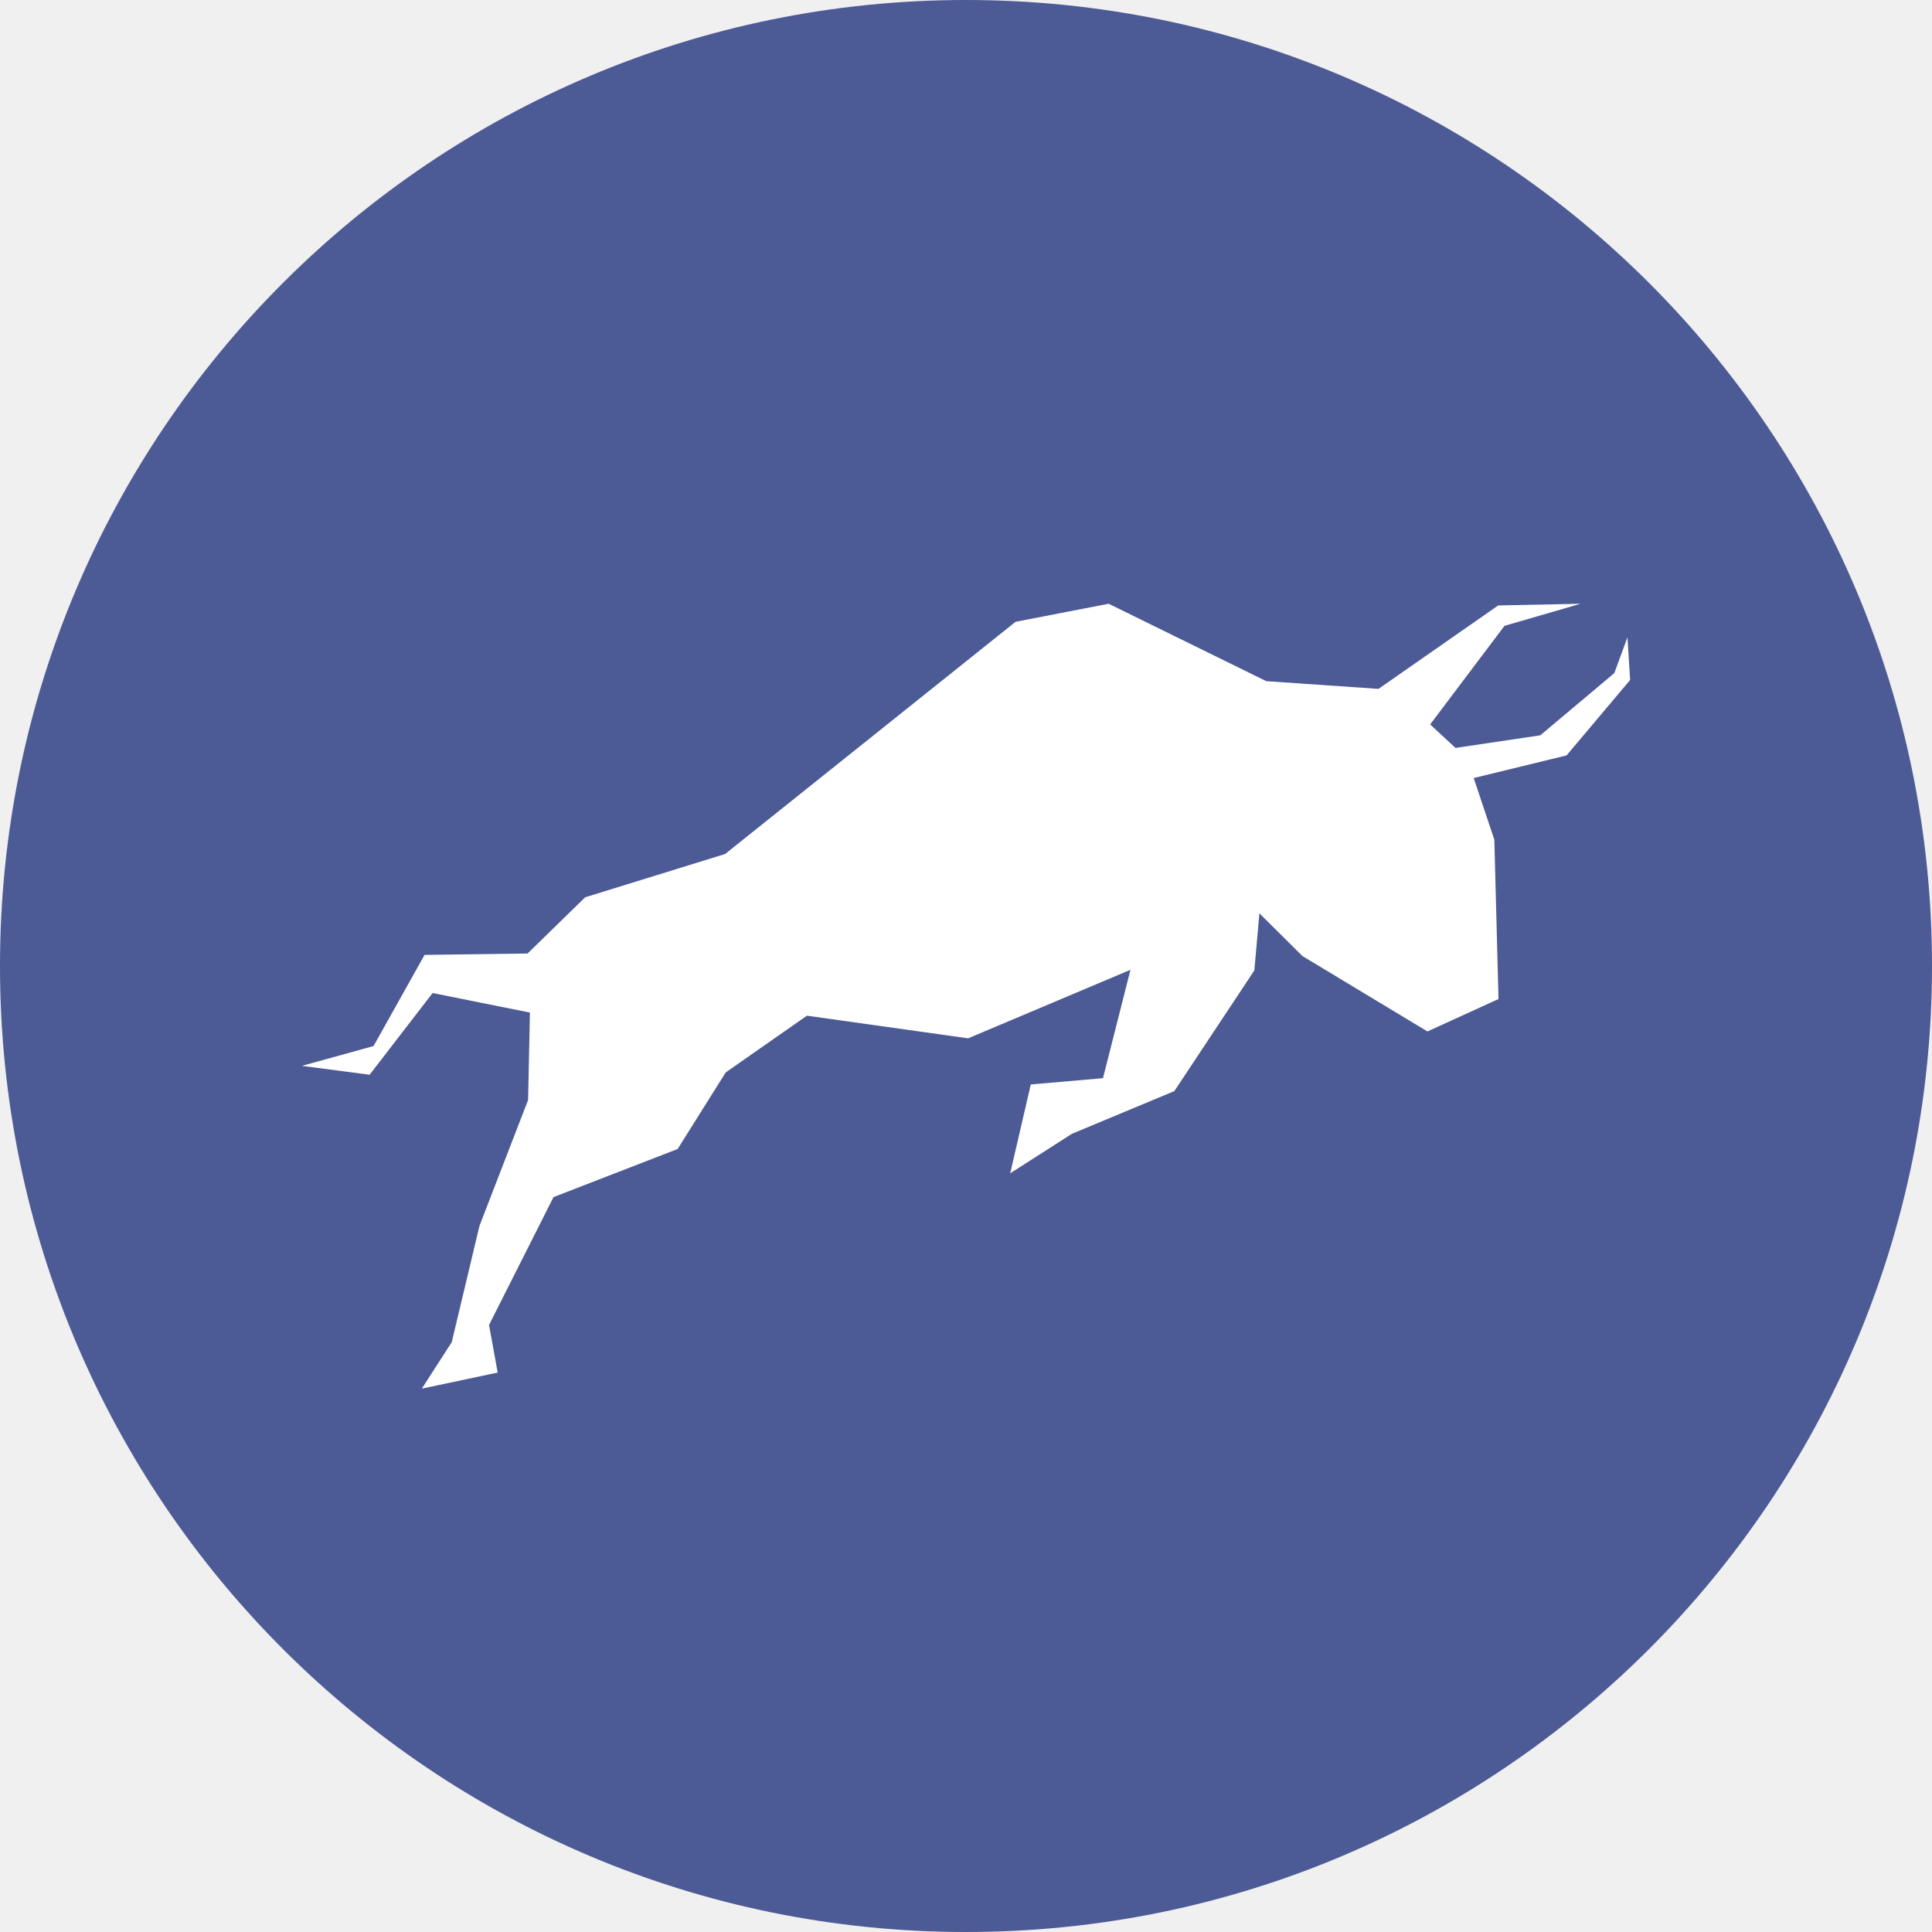
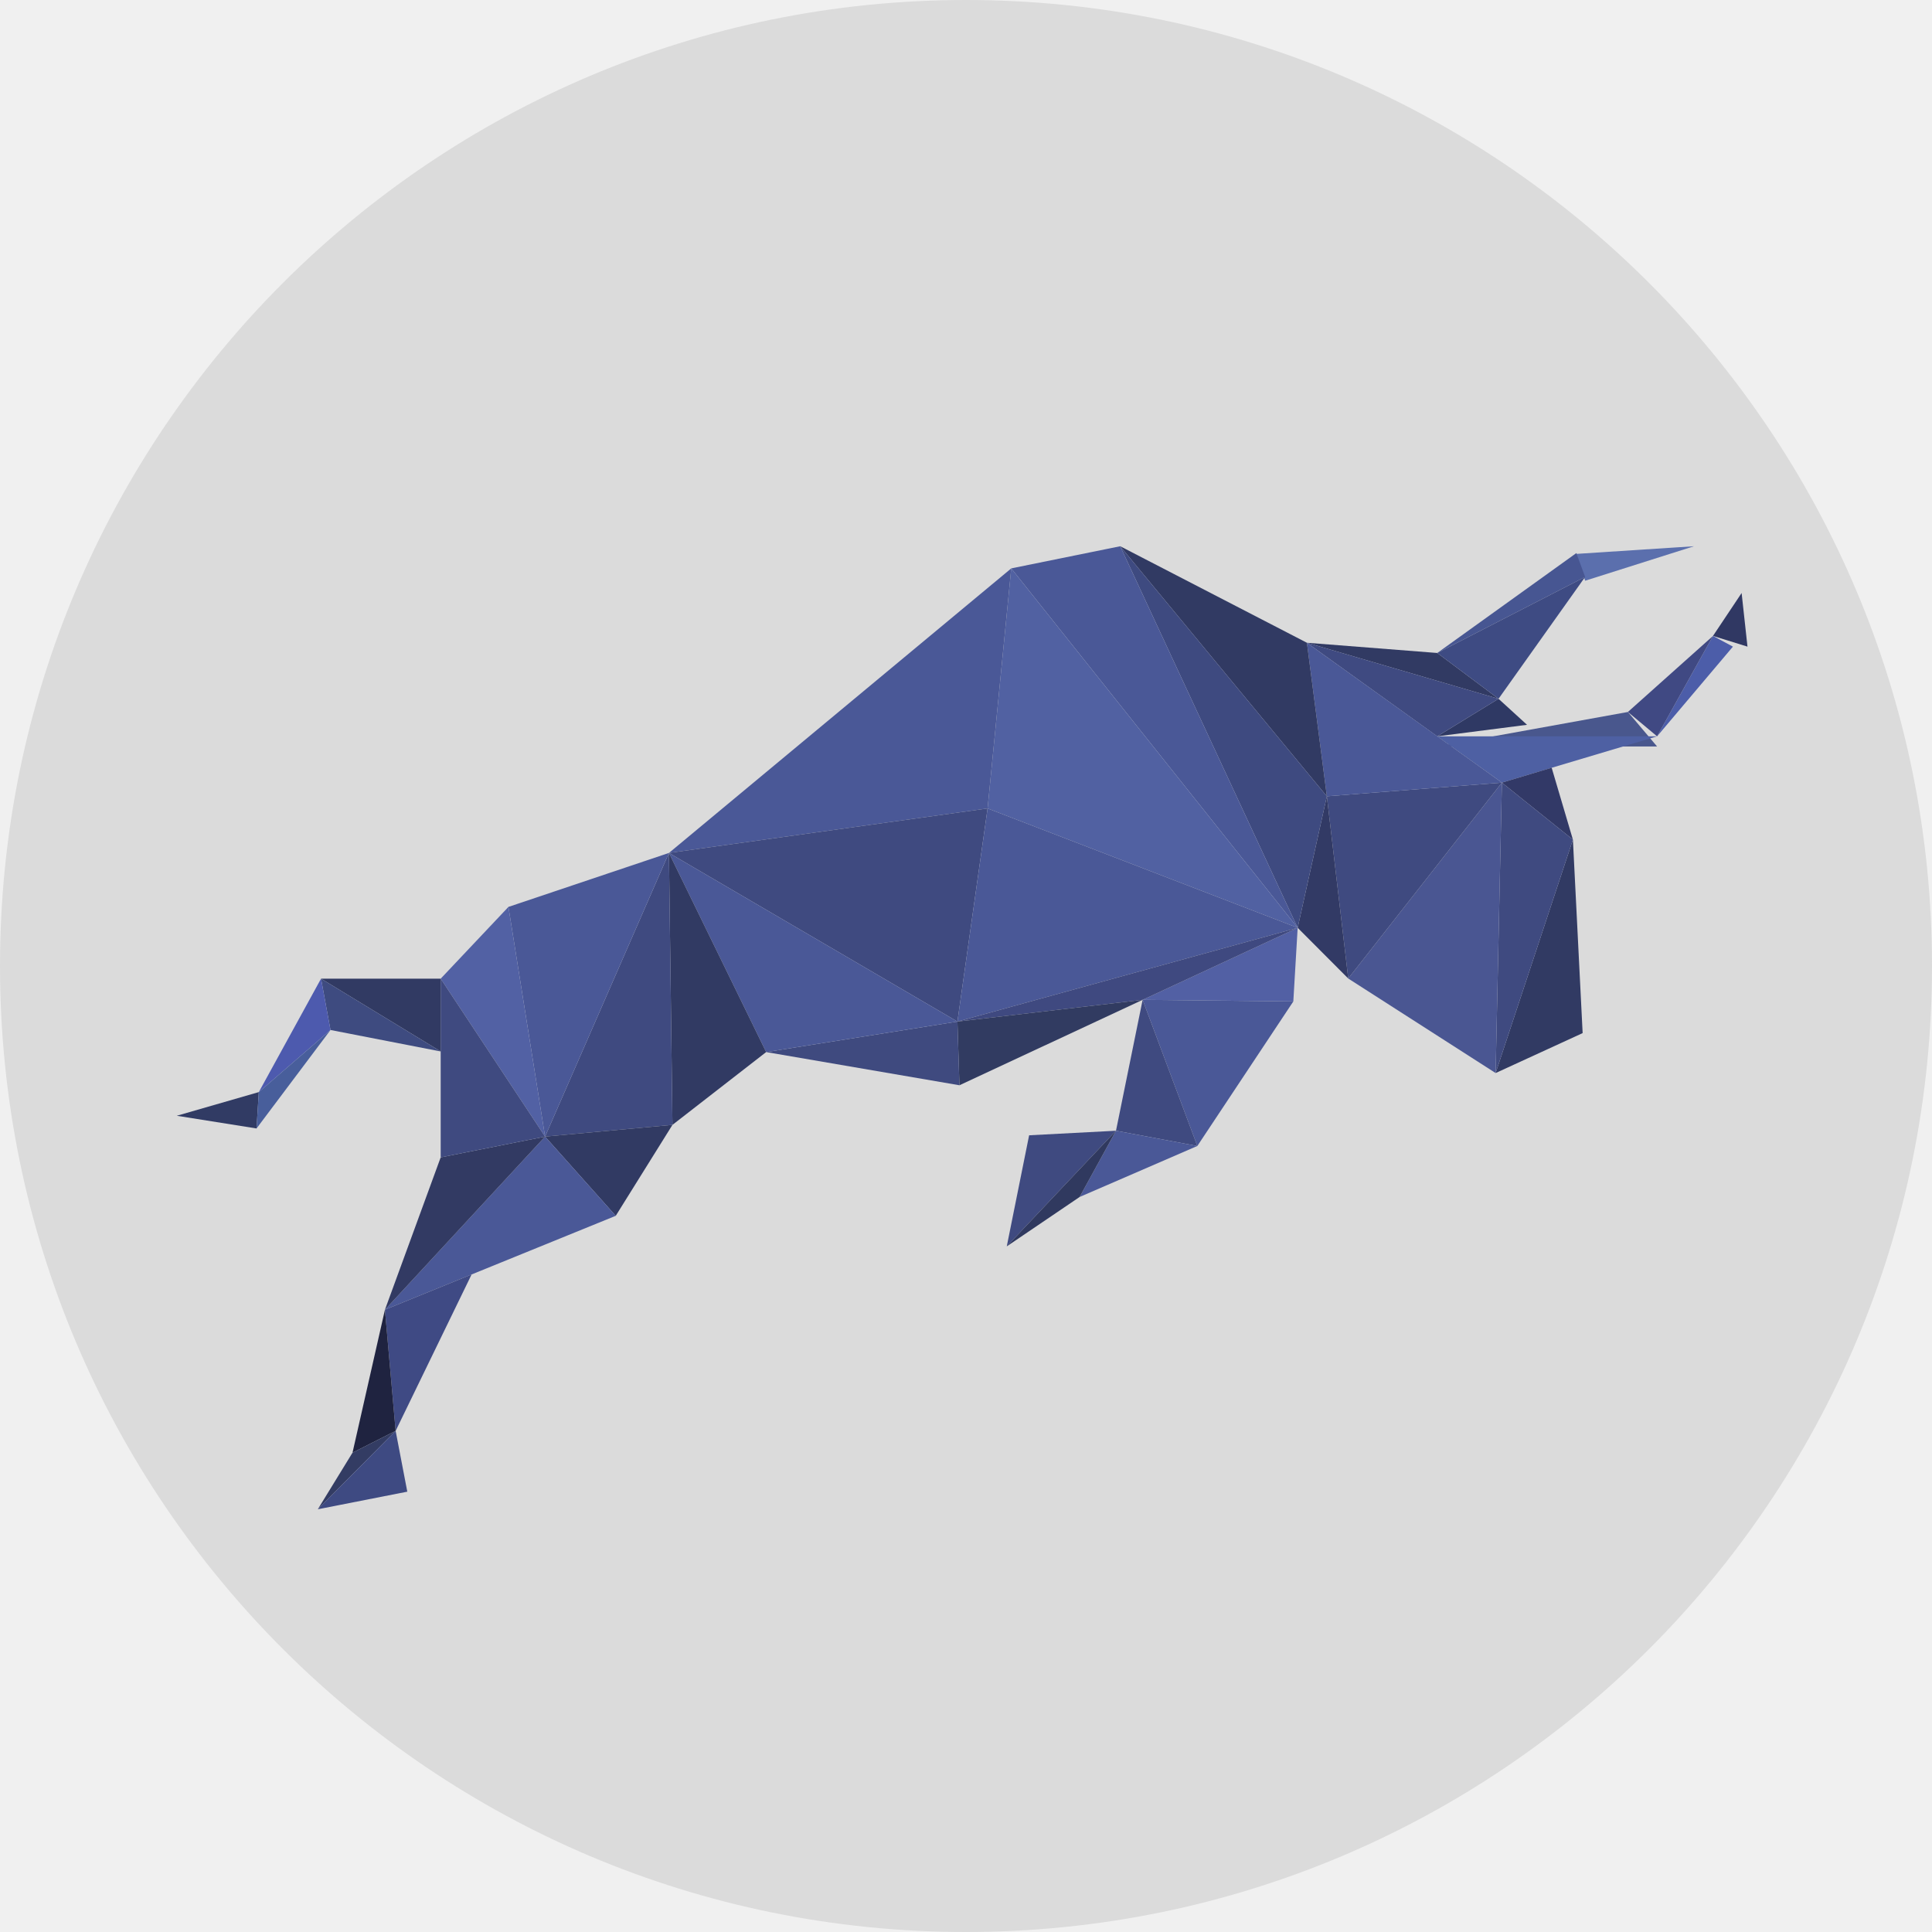
- <svg xmlns="http://www.w3.org/2000/svg" height="32" viewBox="0 0 32 32" width="32">
-   <g fill="none">
-     <circle cx="16" cy="16" fill="#4c5a95" r="16" />
-     <path d="M27 11.263l-.044-.707-.218.593-1.226 1.03-1.404.209-.42-.389 1.231-1.633 1.26-.366-1.364.028-1.983 1.382-1.859-.128L18.363 10l-1.542.299-4.811 3.846-2.318.717-.954.931-1.706.023-.845 1.51L5 17.654l1.122.147 1.043-1.353 1.612.323-.03 1.448-.805 2.084-.46 1.928-.495.769 1.256-.266-.143-.788 1.068-2.118 2.056-.797.796-1.268 1.345-.94 2.67.375 2.689-1.135-.455 1.795-1.196.104-.341 1.472 1.023-.655 1.696-.707 1.325-1.999.084-.945.712.707 2.071 1.249 1.177-.537-.069-2.639-.342-1.021 1.538-.375z" fill="#fff" />
+ <svg xmlns="http://www.w3.org/2000/svg" width="28px" height="28px" viewBox="0 0 28 28" version="1.1">
+   <defs />
+   <g id="Wallet" stroke="none" stroke-width="1" fill="none" fill-rule="evenodd">
+     <g id="Artboard" transform="translate(-49, -35)">
+       <g id="poly" transform="translate(49, 35)">
+         <g>
+           <circle id="Oval" fill="#DBDBDB" fill-rule="nonzero" cx="14" cy="14" r="14" />
+           <g id="Group" transform="translate(2.512821, 7.897436)" fill-rule="nonzero">
+             <polygon id="Shape" fill="#5B6FAD" points="20.333 0.13 20.46 0.519 22.038 0.019" />
+             <polygon id="Shape" fill="#313A63" points="16.428 1.418 19.205 2.23 18.317 1.566" />
+             <polygon id="Shape" fill="#303863" points="22.728 0.697 22.813 1.474 22.313 1.319" />
+             <polygon id="Shape" fill="#49578D" points="18.317 2.921 21.503 2.921 21.08 2.421" />
+             <polygon id="Shape" fill="#2F3964" points="19.205 2.23 19.618 2.607 18.317 2.774" />
+             <polygon id="Shape" fill="#4E60A3" points="19.254 3.445 21.503 2.774 18.317 2.774" />
+             <polygon id="Shape" fill="#3F4A81" points="16.428 1.418 18.317 2.774 19.205 2.23" />
+             <polygon id="Shape" fill="#323967" points="19.975 3.229 20.283 4.271 19.254 3.445" />
+             <polygon id="Shape" fill="#313A63" points="20.424 7.075 20.283 4.271 19.163 7.654" />
+             <polygon id="Shape" fill="#3F4A80" points="19.254 3.445 19.163 7.654 20.283 4.271" />
+             <polygon id="Shape" fill="#4A5692" points="17.027 6.284 19.254 3.445 19.163 7.654" />
+             <polygon id="Shape" fill="#3F4A80" points="16.717 3.643 19.254 3.445 17.027 6.284" />
+             <polygon id="Shape" fill="#4A5897" points="16.428 1.418 16.717 3.643 19.254 3.445" />
+             <polygon id="Shape" fill="#323A65" points="16.294 5.549 17.027 6.284 16.717 3.643" />
+             <polygon id="Shape" fill="#313A63" points="13.722 0.019 16.428 1.418 16.717 3.643" />
+             <polygon id="Shape" fill="#3E4A80" points="16.294 5.549 13.722 0.019 16.717 3.643" />
+             <polygon id="Shape" fill="#4A5897" points="12.143 0.34 13.722 0.019 16.294 5.549" />
+             <polygon id="Shape" fill="#5161A2" points="11.8 3.819 16.294 5.549 12.143 0.34" />
+             <polygon id="Shape" fill="#4A5897" points="7.182 4.464 11.8 3.819 12.143 0.34" />
+             <polygon id="Shape" fill="#3F4A80" points="11.363 6.908 11.8 3.819 7.182 4.464" />
+             <polygon id="Shape" fill="#4A5897" points="16.294 5.549 11.363 6.908 11.8 3.819" />
+             <polygon id="Shape" fill="#5260A4" points="16.294 5.549 16.231 6.616 14.047 6.593" />
+             <polygon id="Shape" fill="#3F4980" points="11.363 6.908 14.047 6.593 16.294 5.549" />
+             <polygon id="Shape" fill="#4A5897" points="16.231 6.616 14.84 8.711 14.047 6.593" />
+             <polygon id="Shape" fill="#313B61" points="11.363 6.908 11.392 7.831 14.047 6.593" />
+             <polygon id="Shape" fill="#3F4A80" points="14.84 8.711 13.661 8.49 14.047 6.593" />
+             <polygon id="Shape" fill="#3F4A7F" points="11.363 6.908 8.591 7.35 11.392 7.831" />
+             <polygon id="Shape" fill="#4A5897" points="13.661 8.49 13.134 9.45 14.84 8.711" />
+             <polygon id="Shape" fill="#3F4A80" points="12.402 8.556 13.661 8.49 12.078 10.166" />
+             <polygon id="Shape" fill="#30395F" points="13.134 9.45 12.078 10.166 13.661 8.49" />
+             <polygon id="Shape" fill="#4A5897" points="7.182 4.464 8.591 7.35 11.363 6.908" />
+             <polygon id="Shape" fill="#313A63" points="7.182 4.464 7.233 8.405 8.591 7.35" />
+             <polygon id="Shape" fill="#3F4A80" points="5.387 8.575 7.233 8.405 7.182 4.464" />
+             <polygon id="Shape" fill="#313A63" points="5.387 8.575 6.411 9.723 7.233 8.405" />
+             <polygon id="Shape" fill="#4A5897" points="7.182 4.464 4.856 5.246 5.387 8.575" />
+             <polygon id="Shape" fill="#4A5897" points="6.411 9.723 3.066 11.084 5.387 8.575" />
+             <polygon id="Shape" fill="#5261A4" points="4.856 5.246 3.874 6.286 5.387 8.575" />
+             <polygon id="Shape" fill="#323A63" points="3.066 11.084 5.387 8.575 3.874 8.876" />
+             <polygon id="Shape" fill="#3F4A80" points="3.874 6.286 3.874 8.876 5.387 8.575" />
+             <polygon id="Shape" fill="#3F4A84" points="3.066 11.084 3.221 12.84 4.322 10.573" />
+             <polygon id="Shape" fill="#313A63" points="3.874 6.286 2.14 6.286 3.874 7.341" />
+             <polygon id="Shape" fill="#1F2340" points="3.066 11.084 3.221 12.84 2.596 13.156" />
+             <polygon id="Shape" fill="#3E4B80" points="2.14 6.286 2.277 7.03 3.874 7.341" />
+             <polygon id="Shape" fill="#333C63" points="3.221 12.84 2.093 13.976 2.596 13.156" />
+             <polygon id="Shape" fill="#3E4A82" points="2.093 13.976 3.39 13.721 3.221 12.84" />
+             <polygon id="Shape" fill="#313B64" points="1.238 7.93 0.049 8.273 1.205 8.457" />
+             <polygon id="Shape" fill="#4C5DA9" points="22.313 1.319 21.503 2.774 22.602 1.474" />
+             <polygon id="Shape" fill="#404983" points="21.08 2.421 22.313 1.319 21.503 2.774" />
+             <polygon id="Shape" fill="#475692" points="20.333 0.118 20.46 0.464 18.317 1.566" />
+             <polygon id="Shape" fill="#3E4B83" points="19.205 2.23 18.317 1.566 20.46 0.464" />
+             <polygon id="Shape" fill="#4D5AAE" points="2.14 6.286 1.238 7.93 2.277 7.03" />
+             <polygon id="Shape" fill="#485E9B" points="1.205 8.457 2.277 7.03 1.238 7.93" />
+           </g>
+         </g>
+       </g>
+     </g>
  </g>
</svg>
